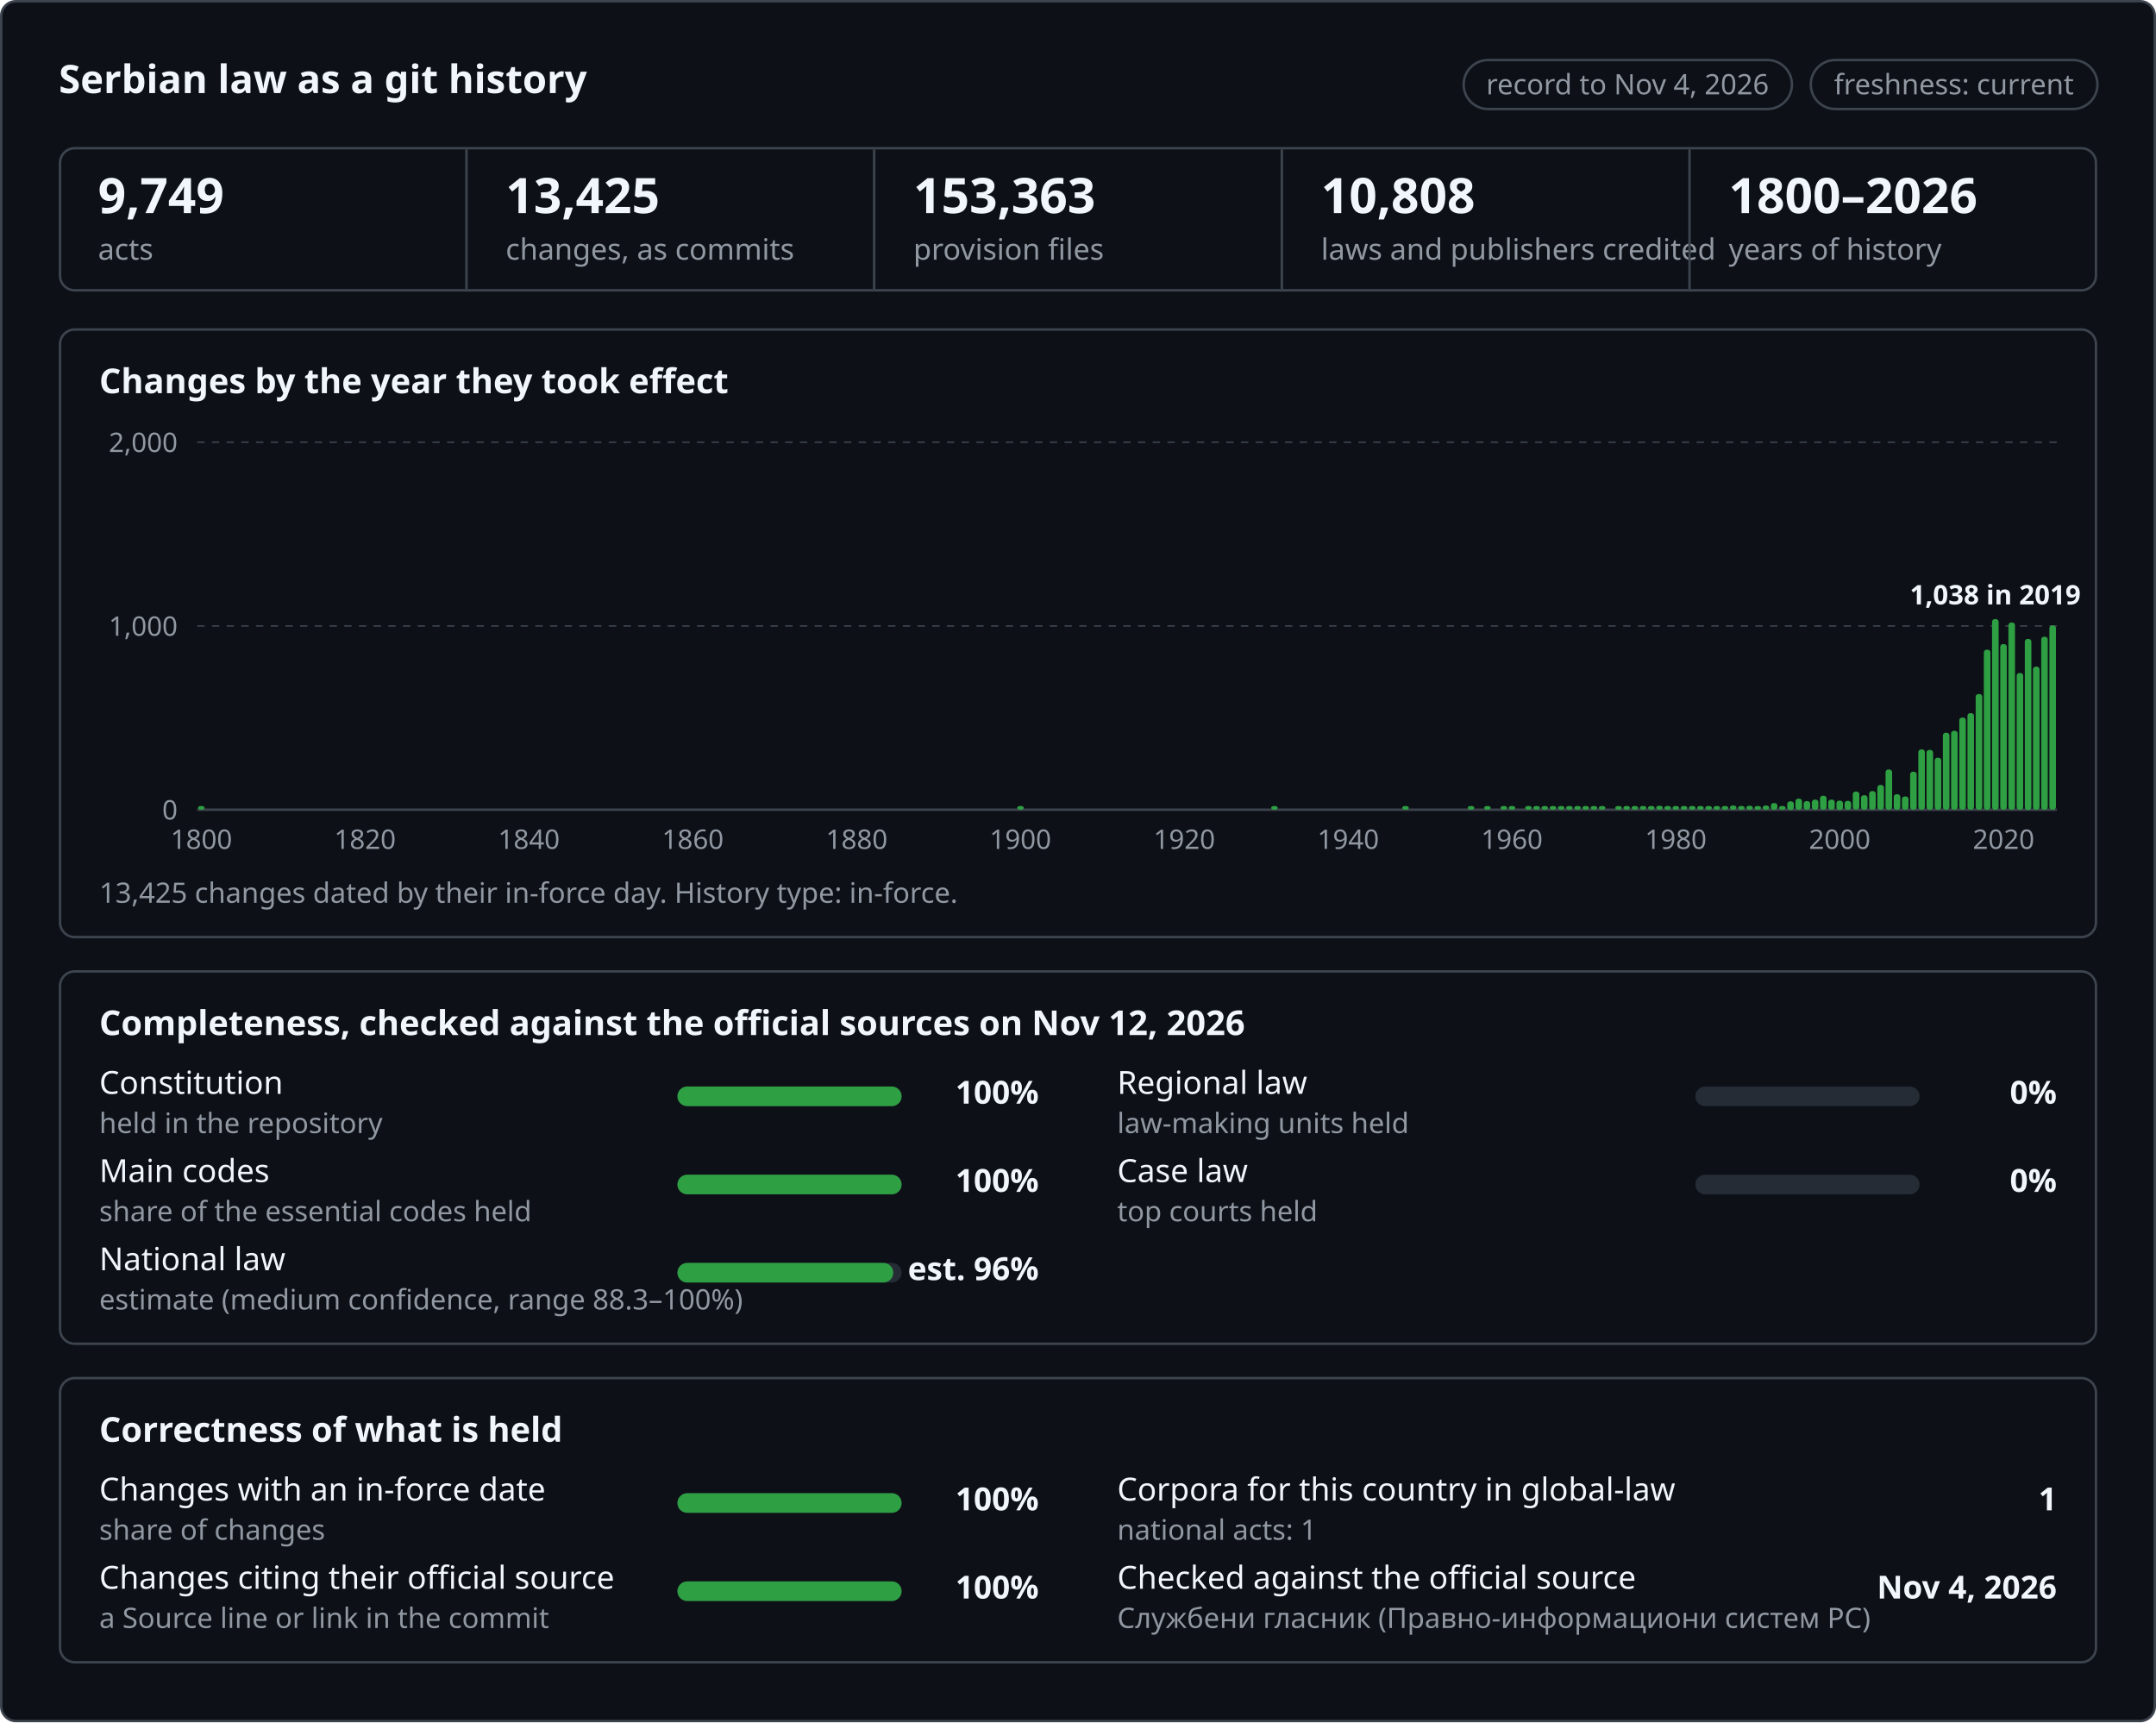
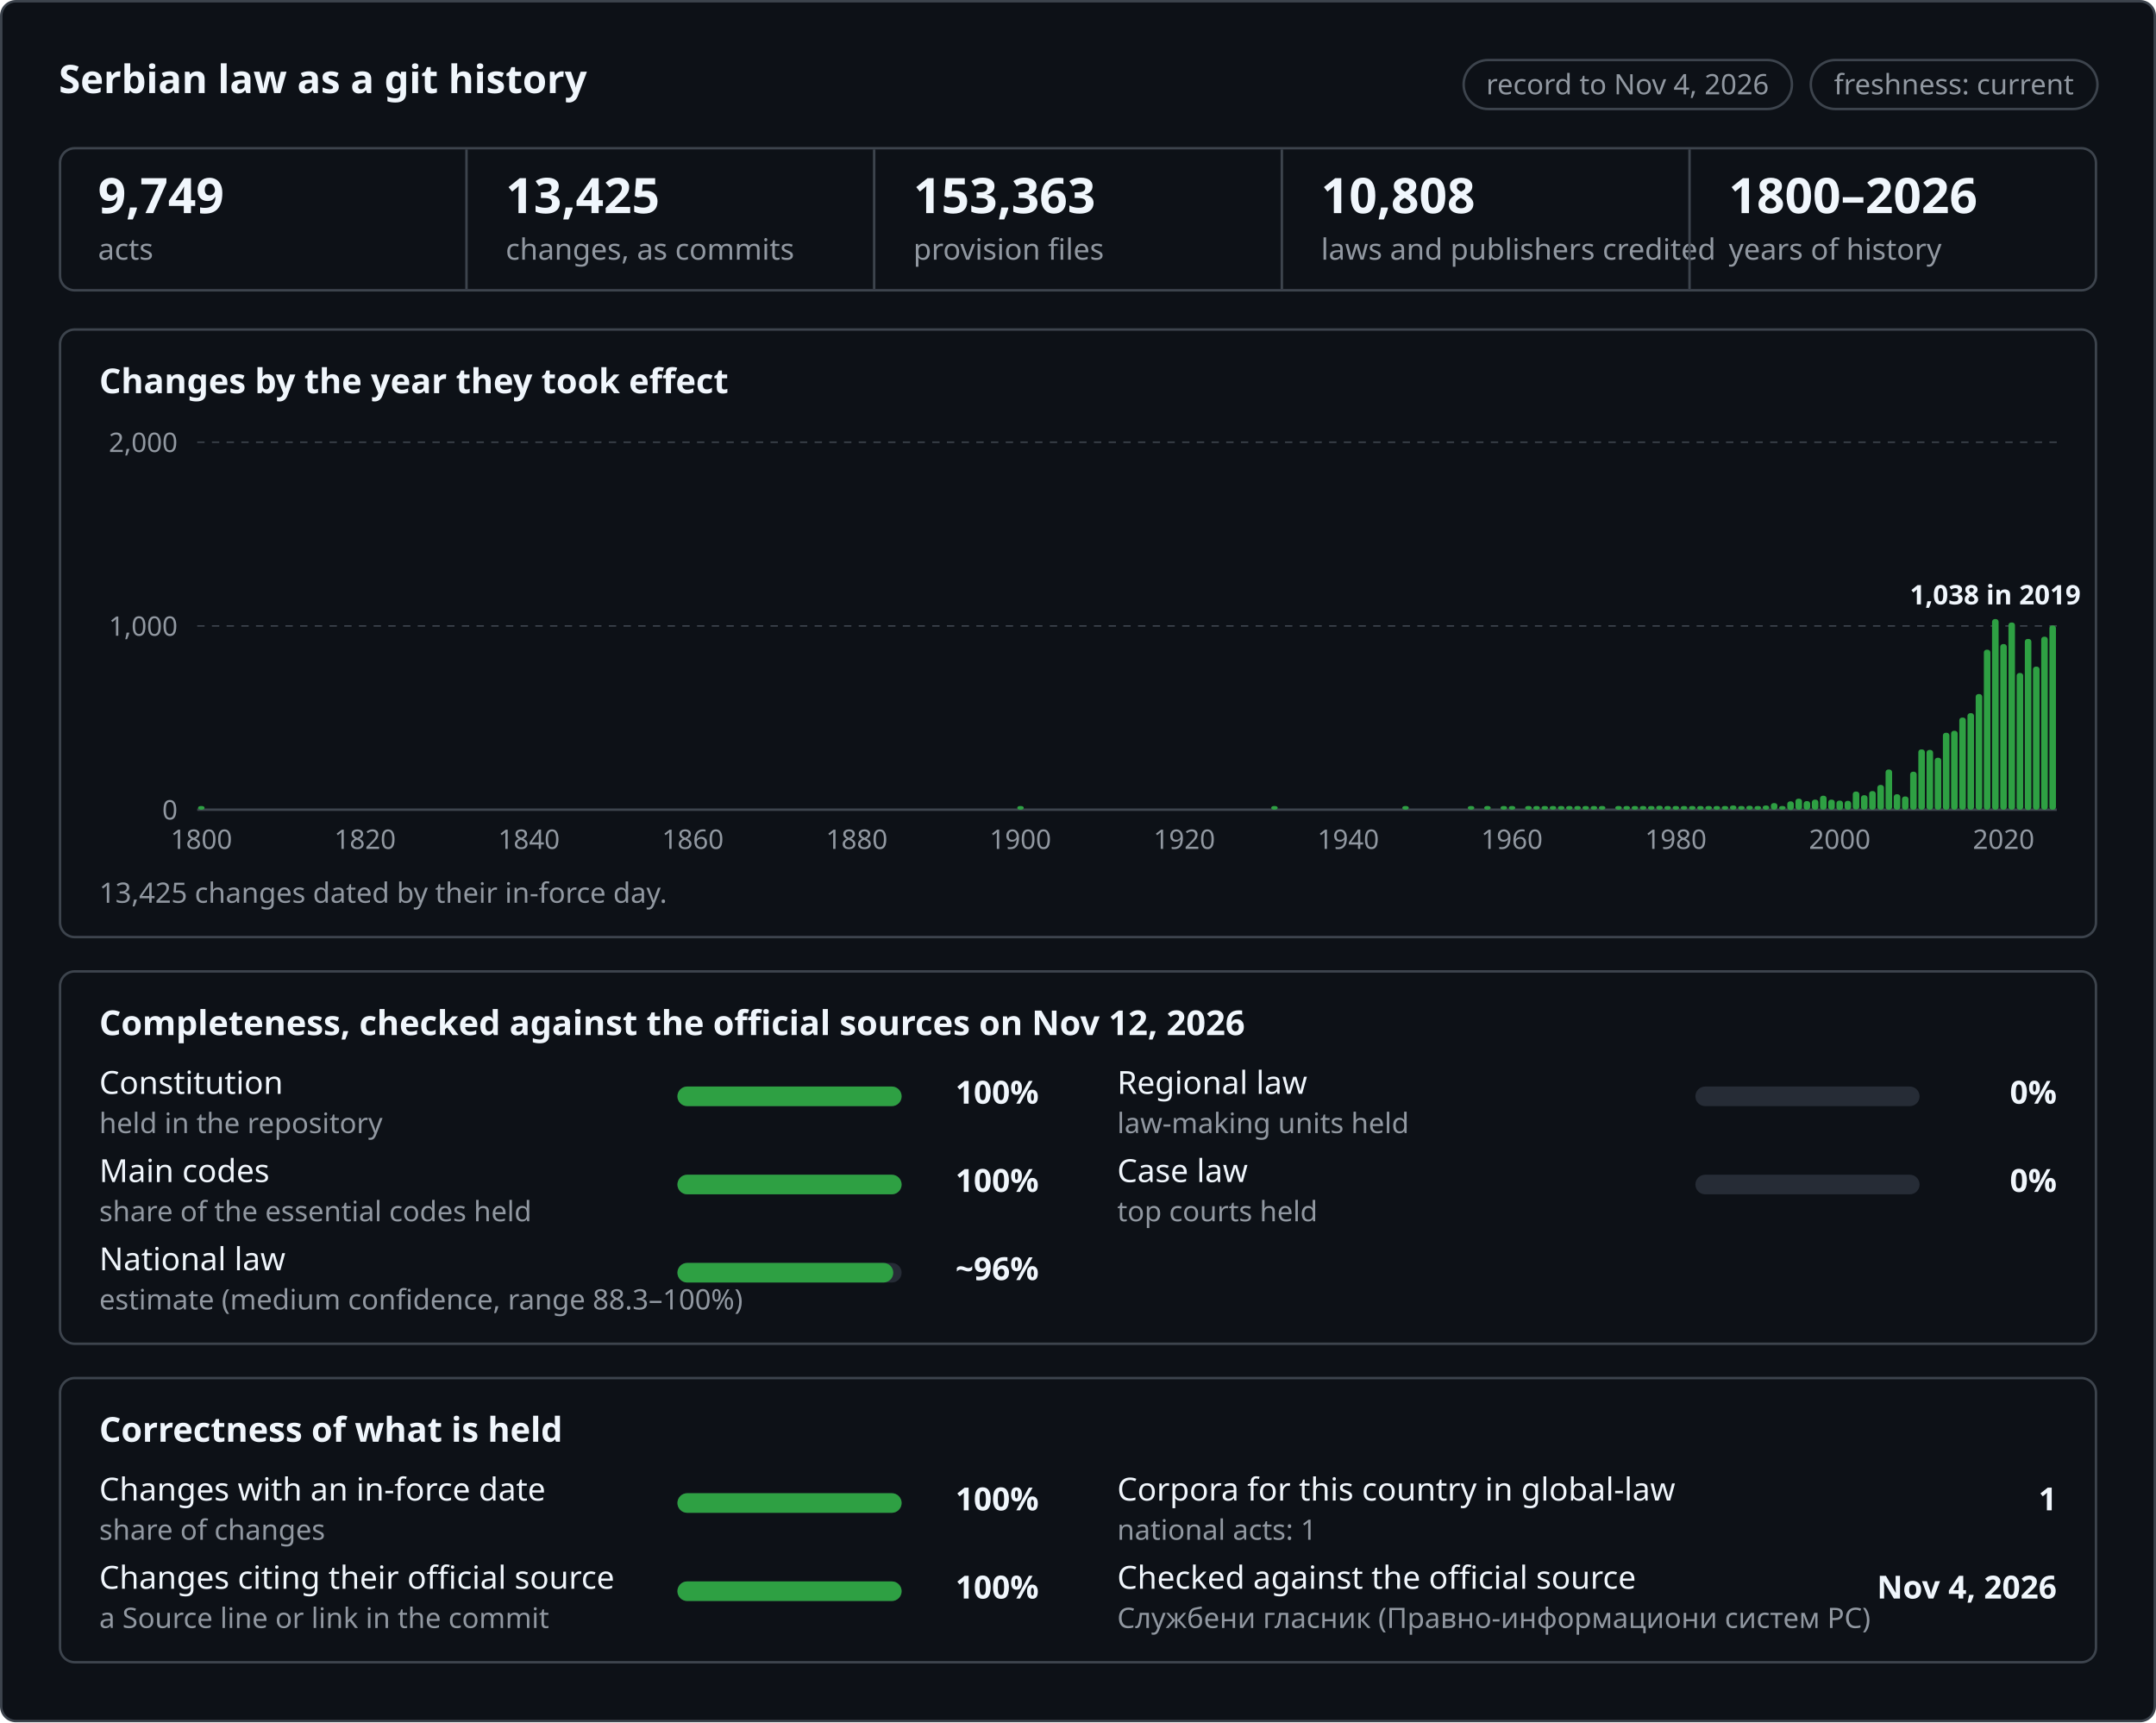
<svg xmlns="http://www.w3.org/2000/svg" width="880" height="703" viewBox="0 0 880 703" font-family="-apple-system,BlinkMacSystemFont,Segoe UI,Noto Sans,Helvetica,Arial,sans-serif">
  <rect x="0.5" y="0.5" width="879" height="702" rx="6" fill="#0d1117" stroke="#3d444d" />
  <text x="24" y="38" font-size="16" font-weight="600" fill="#f0f6fc">Serbian law as a git history</text>
  <rect x="597.4" y="24.5" width="134" height="20" rx="10" fill="none" stroke="#3d444d" />
  <text x="664.3" y="38.5" font-size="11.5" font-weight="500" text-anchor="middle" fill="#9198a1">record to Nov 4, 2026</text>
  <rect x="739.1" y="24.5" width="117" height="20" rx="10" fill="none" stroke="#3d444d" />
  <text x="797.5" y="38.5" font-size="11.5" font-weight="500" text-anchor="middle" fill="#9198a1">freshness: current</text>
  <rect x="24.5" y="60.5" width="831" height="58" rx="6" fill="#0d1117" stroke="#3d444d" />
  <text x="40.0" y="87" font-size="20" font-weight="600" fill="#f0f6fc">9,749</text>
  <text x="40.0" y="106" font-size="12" fill="#9198a1">acts</text>
  <line x1="190.4" y1="61" x2="190.4" y2="118" stroke="#3d444d" />
  <text x="206.4" y="87" font-size="20" font-weight="600" fill="#f0f6fc">13,425</text>
  <text x="206.4" y="106" font-size="12" fill="#9198a1">changes, as commits</text>
  <line x1="356.8" y1="61" x2="356.8" y2="118" stroke="#3d444d" />
  <text x="372.8" y="87" font-size="20" font-weight="600" fill="#f0f6fc">153,363</text>
  <text x="372.8" y="106" font-size="12" fill="#9198a1">provision files</text>
  <line x1="523.2" y1="61" x2="523.2" y2="118" stroke="#3d444d" />
  <text x="539.2" y="87" font-size="20" font-weight="600" fill="#f0f6fc">10,808</text>
  <text x="539.2" y="106" font-size="12" fill="#9198a1" textLength="142" lengthAdjust="spacingAndGlyphs">laws and publishers credited</text>
  <line x1="689.6" y1="61" x2="689.6" y2="118" stroke="#3d444d" />
  <text x="705.6" y="87" font-size="20" font-weight="600" fill="#f0f6fc">1800–2026</text>
  <text x="705.6" y="106" font-size="12" fill="#9198a1">years of history</text>
  <rect x="24.5" y="134.5" width="831" height="248" rx="6" fill="#0d1117" stroke="#3d444d" />
  <text x="40.5" y="160.5" font-size="14" font-weight="600" fill="#f0f6fc">Changes by the year they took effect</text>
  <line x1="80.5" y1="330.5" x2="839.5" y2="330.5" stroke="#3d444d" stroke-width="1" />
  <text x="72.5" y="334.5" font-size="11" text-anchor="end" fill="#9198a1">0</text>
  <line x1="80.5" y1="255.5" x2="839.5" y2="255.5" stroke="#3d444d" stroke-width="0.6" stroke-dasharray="3 3" />
  <text x="72.5" y="259.5" font-size="11" text-anchor="end" fill="#9198a1">1,000</text>
  <line x1="80.5" y1="180.5" x2="839.5" y2="180.5" stroke="#3d444d" stroke-width="0.6" stroke-dasharray="3 3" />
  <text x="72.5" y="184.5" font-size="11" text-anchor="end" fill="#9198a1">2,000</text>
  <rect x="80.83" y="329.0" width="2.67" height="1.5" rx="1.1" fill="#2ea043" />
  <text x="82.2" y="346.5" font-size="11" text-anchor="middle" fill="#9198a1">1800</text>
  <text x="149.0" y="346.5" font-size="11" text-anchor="middle" fill="#9198a1">1820</text>
  <text x="215.9" y="346.5" font-size="11" text-anchor="middle" fill="#9198a1">1840</text>
  <text x="282.8" y="346.5" font-size="11" text-anchor="middle" fill="#9198a1">1860</text>
  <text x="349.7" y="346.5" font-size="11" text-anchor="middle" fill="#9198a1">1880</text>
  <rect x="415.20" y="329.0" width="2.67" height="1.5" rx="1.1" fill="#2ea043" />
  <text x="416.5" y="346.5" font-size="11" text-anchor="middle" fill="#9198a1">1900</text>
  <text x="483.4" y="346.5" font-size="11" text-anchor="middle" fill="#9198a1">1920</text>
  <rect x="518.85" y="329.0" width="2.67" height="1.5" rx="1.1" fill="#2ea043" />
  <text x="550.3" y="346.5" font-size="11" text-anchor="middle" fill="#9198a1">1940</text>
  <rect x="572.35" y="329.0" width="2.67" height="1.5" rx="1.1" fill="#2ea043" />
  <rect x="599.09" y="329.0" width="2.67" height="1.5" rx="1.1" fill="#2ea043" />
  <rect x="605.78" y="329.0" width="2.67" height="1.5" rx="1.1" fill="#2ea043" />
  <rect x="612.47" y="329.0" width="2.67" height="1.5" rx="1.1" fill="#2ea043" />
  <rect x="615.81" y="329.0" width="2.67" height="1.5" rx="1.1" fill="#2ea043" />
  <text x="617.1" y="346.5" font-size="11" text-anchor="middle" fill="#9198a1">1960</text>
  <rect x="622.50" y="329.0" width="2.67" height="1.5" rx="1.1" fill="#2ea043" />
  <rect x="625.84" y="329.0" width="2.67" height="1.5" rx="1.1" fill="#2ea043" />
  <rect x="629.19" y="329.0" width="2.67" height="1.5" rx="1.1" fill="#2ea043" />
  <rect x="632.53" y="329.0" width="2.67" height="1.5" rx="1.1" fill="#2ea043" />
  <rect x="635.87" y="329.0" width="2.67" height="1.5" rx="1.1" fill="#2ea043" />
  <rect x="639.22" y="329.0" width="2.67" height="1.5" rx="1.1" fill="#2ea043" />
  <rect x="642.56" y="329.0" width="2.67" height="1.5" rx="1.1" fill="#2ea043" />
  <rect x="645.90" y="329.0" width="2.67" height="1.5" rx="1.1" fill="#2ea043" />
  <rect x="649.25" y="329.0" width="2.67" height="1.5" rx="1.1" fill="#2ea043" />
  <rect x="652.59" y="329.0" width="2.67" height="1.5" rx="1.1" fill="#2ea043" />
  <rect x="659.28" y="329.0" width="2.67" height="1.5" rx="1.1" fill="#2ea043" />
  <rect x="662.62" y="329.0" width="2.67" height="1.5" rx="1.1" fill="#2ea043" />
  <rect x="665.97" y="329.0" width="2.67" height="1.5" rx="1.1" fill="#2ea043" />
  <rect x="669.31" y="329.0" width="2.67" height="1.5" rx="1.1" fill="#2ea043" />
  <rect x="672.65" y="329.0" width="2.67" height="1.5" rx="1.1" fill="#2ea043" />
  <rect x="676.00" y="328.9" width="2.67" height="1.6" rx="1.1" fill="#2ea043" />
  <rect x="679.34" y="329.0" width="2.67" height="1.5" rx="1.1" fill="#2ea043" />
  <rect x="682.68" y="329.0" width="2.67" height="1.5" rx="1.1" fill="#2ea043" />
  <text x="684.0" y="346.5" font-size="11" text-anchor="middle" fill="#9198a1">1980</text>
  <rect x="686.03" y="329.0" width="2.67" height="1.5" rx="1.1" fill="#2ea043" />
  <rect x="689.37" y="329.0" width="2.67" height="1.5" rx="1.1" fill="#2ea043" />
  <rect x="692.72" y="329.0" width="2.67" height="1.5" rx="1.1" fill="#2ea043" />
  <rect x="696.06" y="329.0" width="2.67" height="1.5" rx="1.1" fill="#2ea043" />
  <rect x="699.40" y="329.0" width="2.67" height="1.5" rx="1.1" fill="#2ea043" />
  <rect x="702.75" y="329.0" width="2.67" height="1.5" rx="1.1" fill="#2ea043" />
  <rect x="706.09" y="328.8" width="2.67" height="1.7" rx="1.1" fill="#2ea043" />
  <rect x="709.43" y="329.0" width="2.67" height="1.5" rx="1.1" fill="#2ea043" />
  <rect x="712.78" y="328.9" width="2.67" height="1.6" rx="1.1" fill="#2ea043" />
  <rect x="716.12" y="329.0" width="2.67" height="1.5" rx="1.1" fill="#2ea043" />
  <rect x="719.46" y="328.8" width="2.67" height="1.7" rx="1.1" fill="#2ea043" />
  <rect x="722.81" y="327.8" width="2.67" height="2.7" rx="1.1" fill="#2ea043" />
  <rect x="726.15" y="329.0" width="2.67" height="1.5" rx="1.1" fill="#2ea043" />
  <rect x="729.50" y="327.1" width="2.67" height="3.5" rx="1.1" fill="#2ea043" />
  <rect x="732.84" y="326.0" width="2.67" height="4.5" rx="1.1" fill="#2ea043" />
  <rect x="736.18" y="327.0" width="2.67" height="3.5" rx="1.1" fill="#2ea043" />
  <rect x="739.53" y="326.4" width="2.67" height="4.1" rx="1.1" fill="#2ea043" />
  <rect x="742.87" y="324.8" width="2.67" height="5.7" rx="1.1" fill="#2ea043" />
  <rect x="746.21" y="326.4" width="2.67" height="4.1" rx="1.1" fill="#2ea043" />
  <rect x="749.56" y="326.8" width="2.67" height="3.8" rx="1.1" fill="#2ea043" />
  <text x="750.9" y="346.5" font-size="11" text-anchor="middle" fill="#9198a1">2000</text>
  <rect x="752.90" y="326.9" width="2.67" height="3.6" rx="1.1" fill="#2ea043" />
  <rect x="756.24" y="323.1" width="2.67" height="7.3" rx="1.1" fill="#2ea043" />
  <rect x="759.59" y="324.6" width="2.67" height="5.9" rx="1.1" fill="#2ea043" />
  <rect x="762.93" y="322.9" width="2.67" height="7.6" rx="1.1" fill="#2ea043" />
  <rect x="766.27" y="320.4" width="2.67" height="10.1" rx="1.1" fill="#2ea043" />
  <rect x="769.62" y="314.1" width="2.67" height="16.4" rx="1.1" fill="#2ea043" />
  <rect x="772.96" y="324.2" width="2.67" height="6.3" rx="1.1" fill="#2ea043" />
  <rect x="776.31" y="325.1" width="2.67" height="5.4" rx="1.1" fill="#2ea043" />
  <rect x="779.65" y="315.0" width="2.67" height="15.5" rx="1.1" fill="#2ea043" />
  <rect x="782.99" y="305.9" width="2.67" height="24.6" rx="1.1" fill="#2ea043" />
  <rect x="786.34" y="306.1" width="2.67" height="24.4" rx="1.1" fill="#2ea043" />
  <rect x="789.68" y="309.3" width="2.67" height="21.2" rx="1.1" fill="#2ea043" />
  <rect x="793.02" y="299.1" width="2.67" height="31.4" rx="1.1" fill="#2ea043" />
  <rect x="796.37" y="298.3" width="2.67" height="32.2" rx="1.1" fill="#2ea043" />
  <rect x="799.71" y="292.9" width="2.67" height="37.6" rx="1.1" fill="#2ea043" />
  <rect x="803.05" y="291.1" width="2.67" height="39.4" rx="1.1" fill="#2ea043" />
  <rect x="806.40" y="283.3" width="2.67" height="47.2" rx="1.1" fill="#2ea043" />
  <rect x="809.74" y="265.2" width="2.67" height="65.3" rx="1.1" fill="#2ea043" />
  <rect x="813.09" y="252.7" width="2.67" height="77.8" rx="1.1" fill="#2ea043" />
  <text x="814.4" y="246.7" font-size="11" font-weight="600" text-anchor="middle" fill="#f0f6fc">1,038 in 2019</text>
  <rect x="816.43" y="262.9" width="2.67" height="67.6" rx="1.1" fill="#2ea043" />
  <text x="817.8" y="346.5" font-size="11" text-anchor="middle" fill="#9198a1">2020</text>
  <rect x="819.77" y="254.1" width="2.67" height="76.4" rx="1.1" fill="#2ea043" />
  <rect x="823.12" y="274.7" width="2.67" height="55.8" rx="1.1" fill="#2ea043" />
  <rect x="826.46" y="260.8" width="2.67" height="69.8" rx="1.1" fill="#2ea043" />
  <rect x="829.80" y="272.1" width="2.67" height="58.4" rx="1.1" fill="#2ea043" />
  <rect x="833.15" y="259.9" width="2.67" height="70.6" rx="1.1" fill="#2ea043" />
  <rect x="836.49" y="255.3" width="2.67" height="75.2" rx="1.1" fill="#2ea043" />
-   <text x="40.5" y="368.5" font-size="11.5" fill="#9198a1">13,425 changes dated by their in-force day. History type: in-force.</text>
+   <text x="40.5" y="368.5" font-size="11.5" fill="#9198a1">13,425 changes dated by their in-force day.</text>
  <rect x="24.5" y="396.5" width="831" height="152" rx="6" fill="#0d1117" stroke="#3d444d" />
  <text x="40.5" y="422.5" font-size="14" font-weight="600" fill="#f0f6fc">Completeness, checked against the official sources on Nov 12, 2026</text>
  <text x="40.5" y="446.5" font-size="13" fill="#f0f6fc">Constitution</text>
  <text x="40.5" y="462.5" font-size="11.5" fill="#9198a1">held in the repository</text>
  <g>
    <rect x="276.5" y="443.5" width="91.5" height="8" rx="4" fill="#262c36" />
    <rect x="276.5" y="443.5" width="91.5" height="8" rx="4" fill="#2ea043" />
  </g>
  <text x="424.0" y="450.5" font-size="13" font-weight="600" text-anchor="end" fill="#f0f6fc">100%</text>
  <text x="40.5" y="482.5" font-size="13" fill="#f0f6fc">Main codes</text>
  <text x="40.5" y="498.5" font-size="11.5" fill="#9198a1">share of the essential codes held</text>
  <g>
    <rect x="276.5" y="479.5" width="91.5" height="8" rx="4" fill="#262c36" />
    <rect x="276.5" y="479.5" width="91.5" height="8" rx="4" fill="#2ea043" />
  </g>
  <text x="424.0" y="486.5" font-size="13" font-weight="600" text-anchor="end" fill="#f0f6fc">100%</text>
  <text x="40.5" y="518.5" font-size="13" fill="#f0f6fc">National law</text>
  <text x="40.5" y="534.5" font-size="11.5" fill="#9198a1">estimate (medium confidence, range 88.3–100%)</text>
  <g>
    <rect x="276.5" y="515.5" width="91.5" height="8" rx="4" fill="#262c36" />
    <rect x="276.5" y="515.5" width="88.1" height="8" rx="4" fill="#2ea043" />
  </g>
-   <text x="424.0" y="522.5" font-size="13" font-weight="600" text-anchor="end" fill="#f0f6fc">est. 96%</text>
+   <text x="424.0" y="522.5" font-size="13" font-weight="600" text-anchor="end" fill="#f0f6fc">~96%</text>
  <text x="456.0" y="446.5" font-size="13" fill="#f0f6fc">Regional law</text>
  <text x="456.0" y="462.5" font-size="11.5" fill="#9198a1">law-making units held</text>
  <g>
    <rect x="692.0" y="443.5" width="91.5" height="8" rx="4" fill="#262c36" />
  </g>
  <text x="839.5" y="450.5" font-size="13" font-weight="600" text-anchor="end" fill="#f0f6fc">0%</text>
  <text x="456.0" y="482.5" font-size="13" fill="#f0f6fc">Case law</text>
  <text x="456.0" y="498.5" font-size="11.5" fill="#9198a1">top courts held</text>
  <g>
    <rect x="692.0" y="479.5" width="91.5" height="8" rx="4" fill="#262c36" />
  </g>
  <text x="839.5" y="486.5" font-size="13" font-weight="600" text-anchor="end" fill="#f0f6fc">0%</text>
  <rect x="24.5" y="562.5" width="831" height="116" rx="6" fill="#0d1117" stroke="#3d444d" />
  <text x="40.5" y="588.5" font-size="14" font-weight="600" fill="#f0f6fc">Correctness of what is held</text>
  <text x="40.5" y="612.5" font-size="13" fill="#f0f6fc">Changes with an in-force date</text>
  <text x="40.5" y="628.5" font-size="11.5" fill="#9198a1">share of changes</text>
  <g>
    <rect x="276.5" y="609.5" width="91.5" height="8" rx="4" fill="#262c36" />
    <rect x="276.5" y="609.5" width="91.5" height="8" rx="4" fill="#2ea043" />
  </g>
  <text x="424.0" y="616.5" font-size="13" font-weight="600" text-anchor="end" fill="#f0f6fc">100%</text>
  <text x="40.5" y="648.5" font-size="13" fill="#f0f6fc">Changes citing their official source</text>
  <text x="40.5" y="664.5" font-size="11.5" fill="#9198a1">a Source line or link in the commit</text>
  <g>
    <rect x="276.5" y="645.5" width="91.5" height="8" rx="4" fill="#262c36" />
    <rect x="276.5" y="645.5" width="91.5" height="8" rx="4" fill="#2ea043" />
  </g>
  <text x="424.0" y="652.5" font-size="13" font-weight="600" text-anchor="end" fill="#f0f6fc">100%</text>
  <text x="456.0" y="612.5" font-size="13" fill="#f0f6fc">Corpora for this country in global-law</text>
  <text x="456.0" y="628.5" font-size="11.5" fill="#9198a1">national acts: 1</text>
  <text x="839.5" y="616.5" font-size="13" font-weight="600" text-anchor="end" fill="#f0f6fc">1</text>
  <text x="456.0" y="648.5" font-size="13" fill="#f0f6fc">Checked against the official source</text>
  <text x="456.0" y="664.5" font-size="11.5" fill="#9198a1">Службени гласник (Правно-информациони систем РС)</text>
  <text x="839.5" y="652.5" font-size="13" font-weight="600" text-anchor="end" fill="#f0f6fc">Nov 4, 2026</text>
</svg>
